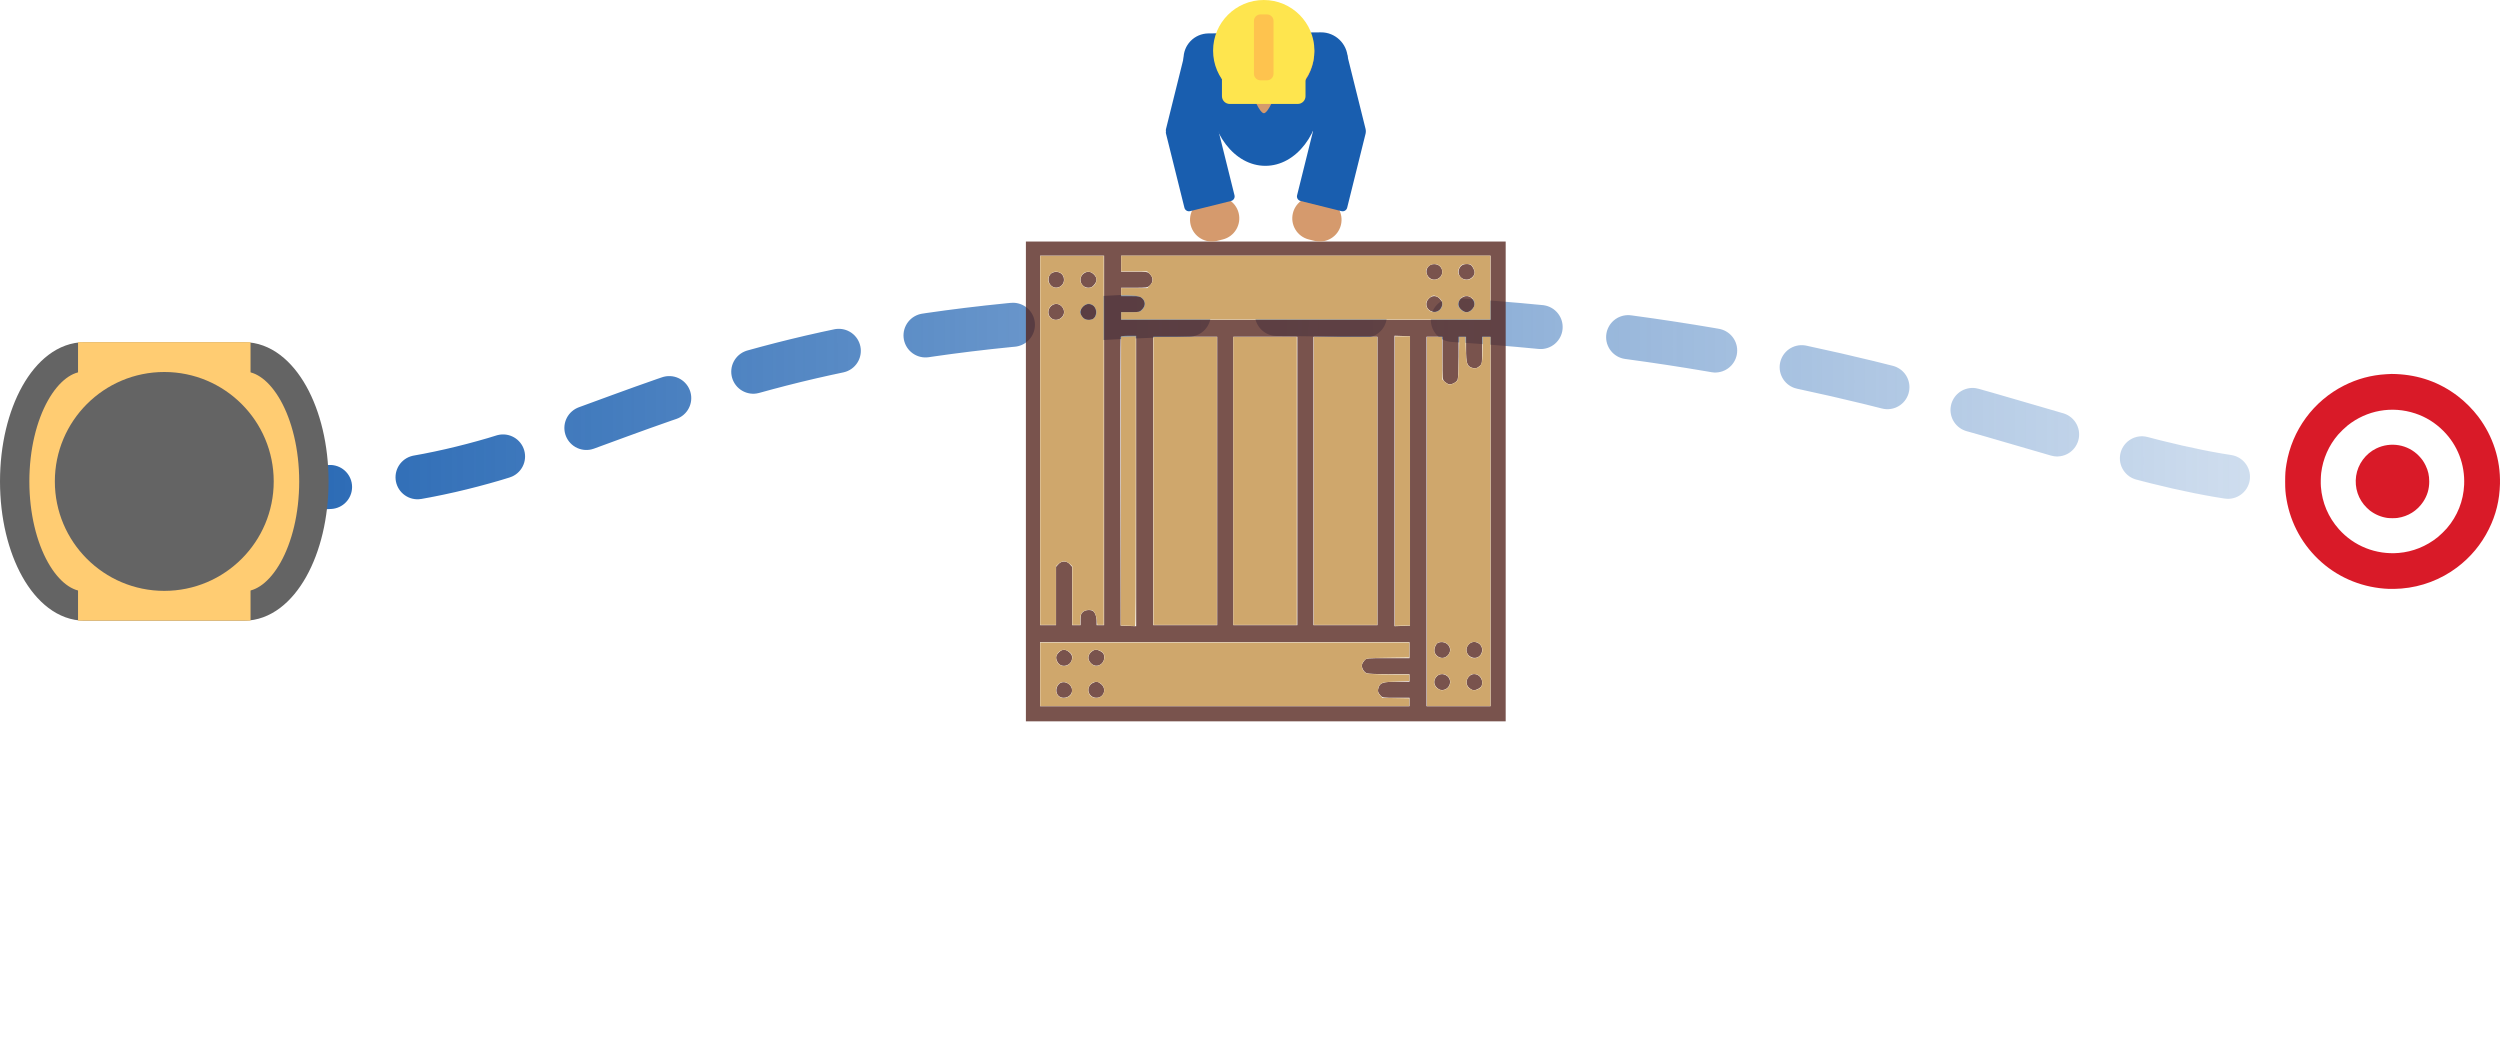
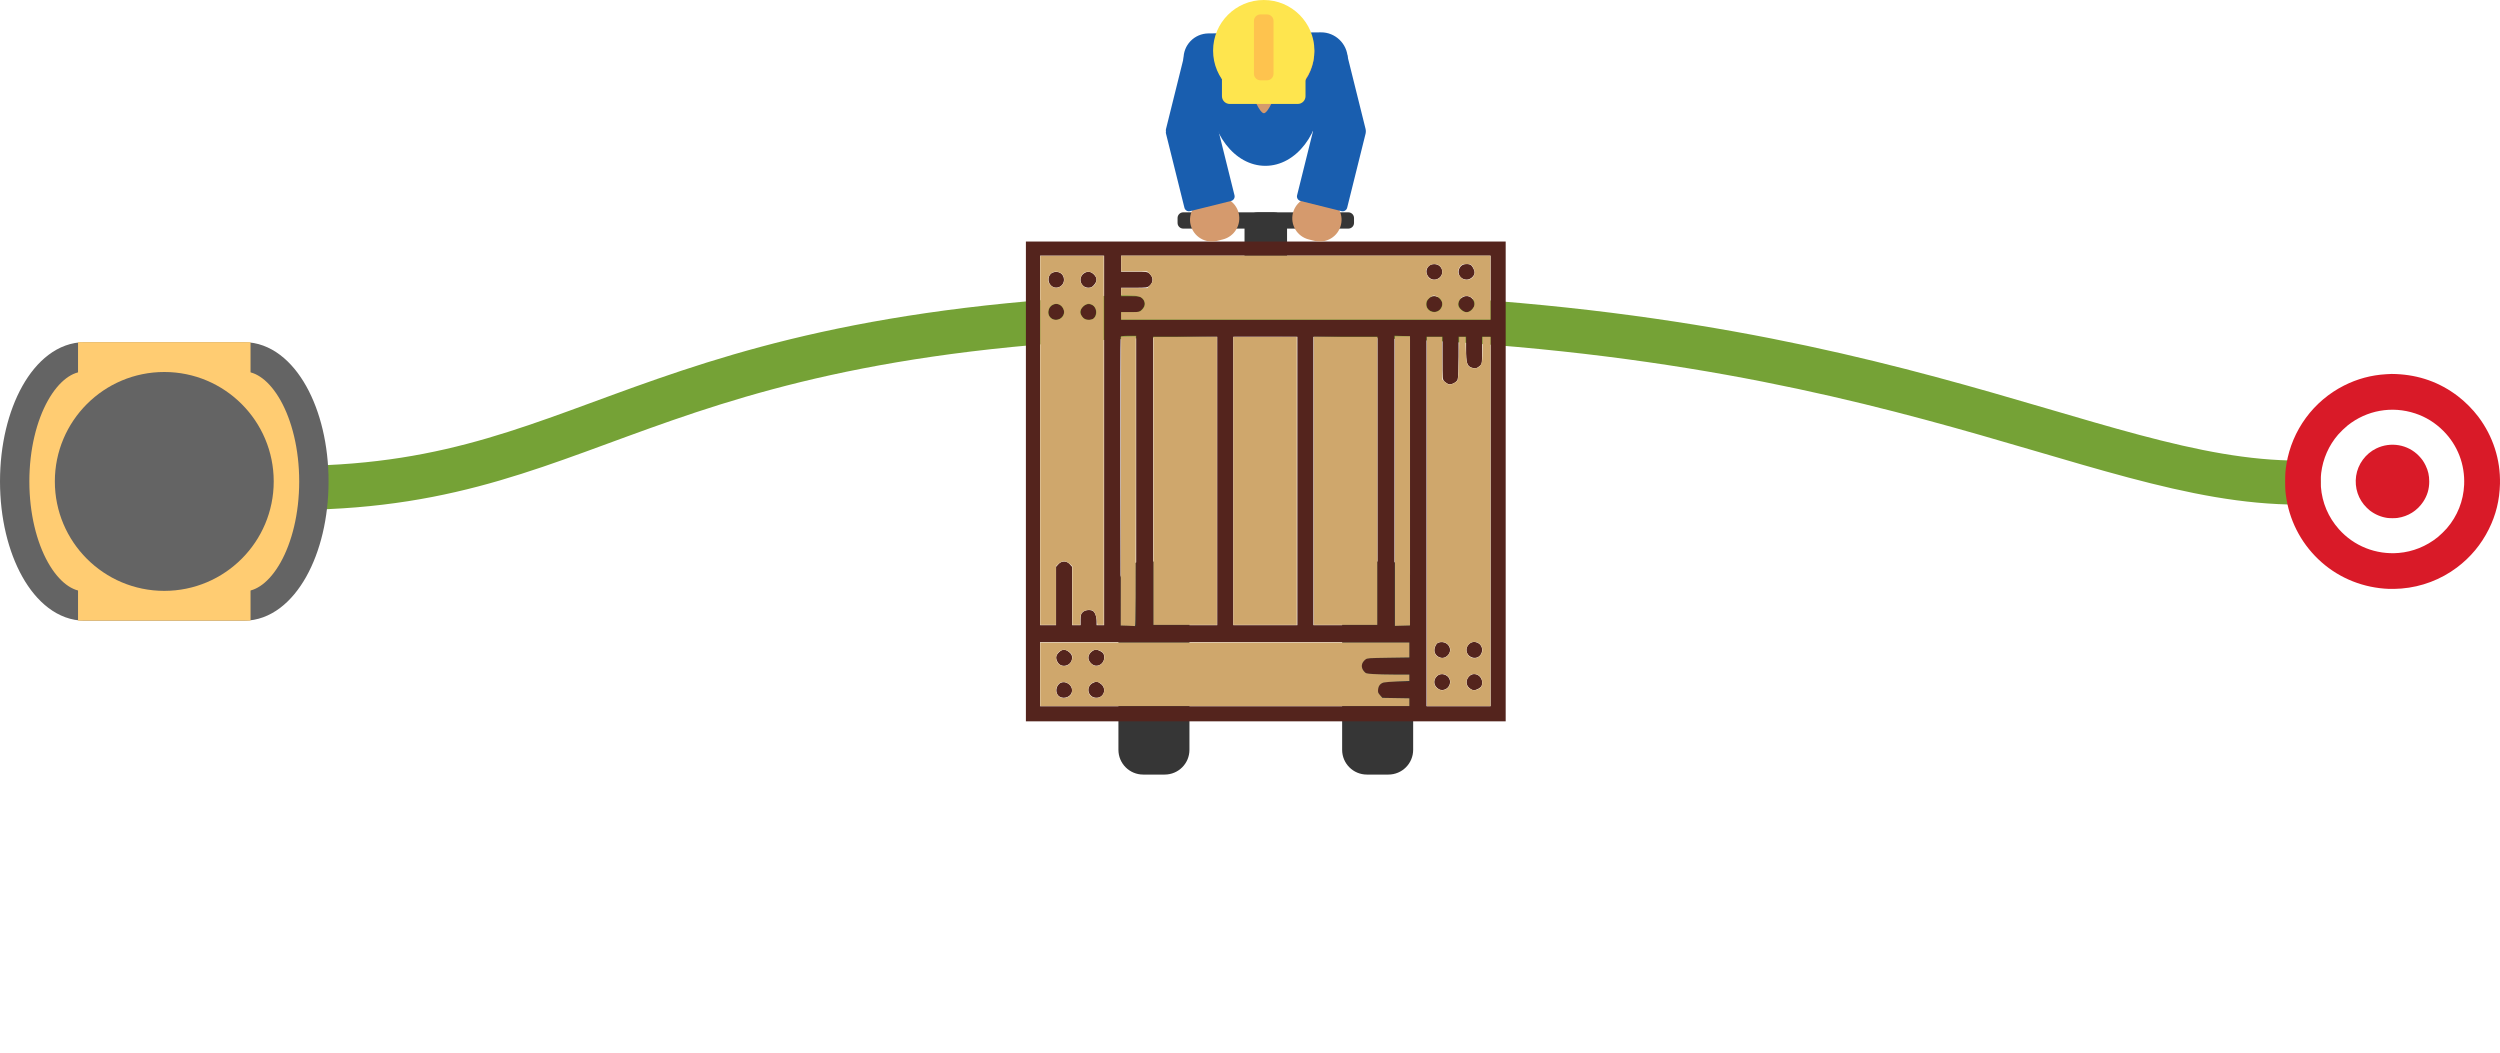
<svg xmlns="http://www.w3.org/2000/svg" xmlns:xlink="http://www.w3.org/1999/xlink" width="340.616mm" height="143.431mm" viewBox="0 0 1206.906 508.22" id="svg2" version="1.1">
  <defs id="defs4">
    <linearGradient id="linearGradient8324">
      <stop style="stop-color:#195eaf;stop-opacity:1;" offset="0" id="stop8326" />
      <stop style="stop-color:#195eaf;stop-opacity:0;" offset="1" id="stop8328" />
    </linearGradient>
    <linearGradient xlink:href="#linearGradient8324" id="linearGradient8330" x1="84.873" y1="592.25" x2="1402.669" y2="592.25" gradientUnits="userSpaceOnUse" gradientTransform="translate(-4.04061,-539.1169)" />
-     <linearGradient xlink:href="#linearGradient8324" id="linearGradient18275" gradientUnits="userSpaceOnUse" x1="84.873" y1="592.25" x2="1402.669" y2="592.25" />
  </defs>
  <g id="layer1" transform="translate(-39.73702,-222.8384)">
-     <path style="fill:none;fill-rule:evenodd;stroke:url(#linearGradient18275);stroke-width:21.26;stroke-linecap:round;stroke-linejoin:miter;stroke-miterlimit:4;stroke-dasharray:42.52, 42.52;stroke-dashoffset:0;stroke-opacity:1" d="m 118.308,458.385 c 0,0 -83.838,1.653 66,0 149.838,-1.653 166.127,-84 462.857,-84 296.73,0 400.857,81.429 502.286,81.429" id="path8283" />
+     <path style="fill:none;fill-rule:evenodd;stroke:#75a236;stroke-width:21.26;stroke-linecap:round;stroke-linejoin:miter;stroke-miterlimit:4;stroke-dasharray:none;stroke-dashoffset:0;stroke-opacity:1" d="m 118.308,458.385 c 0,0 -83.838,1.653 66,0 149.838,-1.653 166.127,-84 462.857,-84 296.73,0 400.857,81.429 502.286,81.429" id="path8283" />
    <g id="g8105" transform="translate(-159.6041,209.1765)">
      <path id="rect8068" d="m 317.168,306.224 a 33.704,60.145 0 0 0 33.704,-60.145 33.704,60.145 0 0 0 -33.704,-60.145 l -77.037,0 a 33.704,60.145 0 0 0 -33.704,60.145 33.704,60.145 0 0 0 33.704,60.145 l 77.037,0 z" style="opacity:1;fill:#ffcc72;fill-opacity:1;stroke:#646464;stroke-width:14.173;stroke-linecap:round;stroke-linejoin:round;stroke-miterlimit:4;stroke-dasharray:none;stroke-dashoffset:0;stroke-opacity:1" />
      <path id="path8101" d="m 237.011,305.338 c 83.278,0 83.278,0 83.278,0" style="fill:none;fill-rule:evenodd;stroke:#ffcc72;stroke-width:15.945;stroke-linecap:butt;stroke-linejoin:miter;stroke-miterlimit:4;stroke-dasharray:none;stroke-opacity:1" />
      <path style="fill:none;fill-rule:evenodd;stroke:#ffcc72;stroke-width:15.945;stroke-linecap:butt;stroke-linejoin:miter;stroke-miterlimit:4;stroke-dasharray:none;stroke-opacity:1" d="m 237.011,186.819 c 83.278,0 83.278,0 83.278,0" id="path8103" />
      <circle r="52.831" cy="246.079" cx="278.65" id="path8079" style="opacity:1;fill:#646464;fill-opacity:1;stroke:none;stroke-width:7.087;stroke-linecap:round;stroke-linejoin:round;stroke-miterlimit:4;stroke-dasharray:none;stroke-dashoffset:0;stroke-opacity:1" />
    </g>
    <path style="fill:#d91a28;fill-opacity:1" d="m 1193.096,507.134 c -12.179,-0.446 -23.642,-4.971 -32.589,-12.865 -8.984,-7.927 -14.912,-18.547 -16.913,-30.299 -0.537,-3.152 -0.669,-4.869 -0.669,-8.673 0,-3.712 0.124,-5.388 0.624,-8.431 2.682,-16.336 13.037,-30.449 27.817,-37.912 6.389,-3.226 13.123,-5.037 20.289,-5.457 2.68,-0.157 2.879,-0.161 4.734,-0.082 11.242,0.476 21.044,3.959 29.802,10.589 3.55,2.687 7.29,6.441 9.99,10.026 7.081,9.402 10.726,20.685 10.449,32.349 -0.188,7.915 -1.933,15.02 -5.393,21.957 -3.672,7.362 -8.799,13.52 -15.362,18.454 -7.766,5.838 -17.1,9.383 -26.781,10.172 -1.615,0.131 -4.703,0.221 -5.996,0.173 z m 4.644,-17.351 c 6.832,-0.575 13.339,-3.201 18.819,-7.596 1.153,-0.925 3.36,-3.065 4.394,-4.262 5.119,-5.924 8.028,-13.219 8.38,-21.017 0.444,-9.836 -3.145,-19.146 -10.042,-26.051 -3.92,-3.925 -8.426,-6.725 -13.563,-8.428 -11.267,-3.736 -23.429,-1.56 -32.695,5.848 -1.272,1.017 -3.44,3.11 -4.543,4.385 -4.493,5.194 -7.346,11.664 -8.171,18.53 -0.207,1.725 -0.274,4.907 -0.14,6.642 0.598,7.703 3.555,14.677 8.671,20.454 7.236,8.17 17.911,12.417 28.89,11.493 z m -5.455,-16.904 c -2.986,-0.408 -5.953,-1.657 -8.431,-3.548 -0.297,-0.227 -0.981,-0.84 -1.519,-1.363 -4.095,-3.977 -5.987,-9.624 -5.149,-15.369 0.827,-5.67 4.566,-10.766 9.734,-13.266 6.958,-3.366 15.253,-1.923 20.563,3.577 1.458,1.51 2.347,2.78 3.244,4.632 1.233,2.544 1.752,4.834 1.755,7.743 0.01,3.647 -0.956,6.842 -2.957,9.84 -2.847,4.267 -7.248,7.024 -12.37,7.752 -1.156,0.164 -3.675,0.165 -4.869,0.002 z" id="path8248" />
-     <g id="g13200">
-       <g transform="matrix(1.264757,0,0,1.264757,-111.9364,-146.0837)" id="g8250">
-         <g id="g8207" transform="matrix(0.9890888,0,0,0.9890888,71.5238,84.11912)">
-           <g style="fill:#54241d;fill-opacity:0.784" transform="matrix(0.1889383,0,0,0.1889383,442.9511,301.1871)" id="g8128">
-             <g style="fill:#54241d;fill-opacity:0.784" transform="matrix(0.1,0,0,-0.1,0,509)" id="g8130">
-               <path style="fill:#54241d;fill-opacity:0.784" d="m 100,90 0,-4900 4900,0 4900,0 0,4900 0,4900 -4900,0 -4900,0 0,-4900 z m 1598,837.5 0,-3773.7 -77,0 -77,0 0,86.6 c 0,98.2 -38.5,190.6 -86.6,209.9 -65.5,25 -152.1,11.5 -196.4,-30.8 -36.6,-34.6 -44.3,-61.6 -44.3,-154 l 0,-111.7 -86.6,0 -86.6,0 0,594.9 0,596.9 -46.2,52 c -63.5,75.1 -171.4,75.1 -234.9,0 l -46.2,-52 0,-596.9 0,-594.9 -163.7,0 -163.7,0 0,3773.7 0,3773.7 654.6,0 654.6,0 0,-3773.7 z m 7893.9,3119.1 0,-654.6 -3773.6,0 -3773.7,0 0,77 0,77 184.8,0 c 177.1,0 186.8,1.9 240.7,55.8 71.2,73.2 75.1,157.9 7.7,223.3 -42.4,44.3 -59.7,48.1 -240.7,48.1 l -192.5,0 0,86.6 0,86.6 267.6,0 c 252.2,0 271.5,1.9 317.7,44.3 73.2,65.5 75.1,163.7 1.9,234.9 -44.3,46.2 -55.8,48.1 -317.7,48.1 l -269.5,0 0,163.7 0,163.7 3773.7,0 3773.7,0 0,-654.5 z m -7239.2,-3947 0,-2967 -157.9,5.8 -159.8,5.8 -5.8,2936.2 c -1.9,1615.4 0,2947.7 5.8,2961.2 5.8,15.4 57.8,23.1 163.7,23.1 l 154,0 0,-2965.1 z m 5593.1,0 0,-2955.4 -157.9,-5.8 -159.8,-5.8 0,2967 0,2967 159.8,-5.8 157.9,-5.8 0,-2955.4 z m -3937.4,0 0,-2945.8 -654.6,0 -654.6,0 0,2945.8 0,2945.8 654.6,0 654.6,0 0,-2945.8 z m 1636.6,0 0,-2945.8 -654.6,0 -654.6,0 0,2945.8 0,2945.8 654.6,0 654.6,0 0,-2945.8 z m 1636.5,0 0,-2945.8 -654.6,0 -654.6,0 0,2945.8 0,2945.8 654.6,0 654.6,0 0,-2945.8 z M 8610,2606.4 c 0,-431.3 0,-440.9 44.3,-479.4 23.1,-21.2 57.8,-44.3 77,-50.1 53.9,-19.3 165.6,36.6 186.8,92.4 11.5,28.9 19.2,236.8 19.2,464 l 0,412 77,0 77,0 0,-250.3 c 0,-284.9 19.2,-348.5 115.5,-381.2 67.4,-25 107.8,-15.4 169.4,40.4 40.4,36.6 42.4,53.9 42.4,315.8 l 0,275.3 86.6,0 86.6,0 0,-3773.6 0,-3773.7 -654.6,0 -654.6,0 0,3773.7 0,3773.7 163.7,0 163.7,0 0,-439 z m -673.8,-5962.8 0,-163.6 -439,0 c -431.3,0 -440.9,0 -479.4,-42.4 -21.2,-25 -46.2,-63.5 -52,-86.6 -17.3,-57.8 36.6,-155.9 96.3,-179.1 27,-11.5 234.9,-19.2 462.1,-19.2 l 412,0 0,-77 0,-77 -250.3,0 c -285,0 -348.5,-19.2 -381.2,-115.5 -25,-67.4 -15.4,-107.8 40.4,-167.5 36.6,-42.4 53.9,-44.3 315.8,-44.3 l 275.3,0 0,-86.6 0,-86.6 -3773.7,0 -3773.7,0 0,654.6 0,654.6 3773.7,0 3773.7,0 0,-163.8 z" id="path8132" />
-               <path style="fill:#54241d;fill-opacity:0.784" d="m 644.9,4354.6 c -92.4,-36.6 -111.7,-182.9 -34.7,-259.9 98.2,-100.1 267.6,-27 267.6,115.5 0,121.3 -113.6,192.6 -232.9,144.4 z" id="path8134" />
-               <path style="fill:#54241d;fill-opacity:0.784" d="m 1303.3,4350.8 c -150.2,-80.9 -94.3,-304.2 75.1,-304.2 50.1,0 77,13.5 115.5,59.7 65.5,77 63.5,142.5 -5.8,211.8 -59.6,57.7 -119.3,69.3 -184.8,32.7 z" id="path8136" />
-               <path style="fill:#54241d;fill-opacity:0.784" d="m 648.7,3696.2 c -98.2,-52 -119.4,-188.7 -42.4,-261.8 129,-121.3 335,32.7 254.2,188.7 -44.3,84.6 -134.8,115.4 -211.8,73.1 z" id="path8138" />
-               <path style="fill:#54241d;fill-opacity:0.784" d="m 1278.3,3671.1 c -148.3,-125.2 -5.8,-336.9 179.1,-267.6 84.7,32.7 104,198.3 30.8,265.7 -63.6,57.8 -142.5,57.8 -209.9,1.9 z" id="path8140" />
-               <path style="fill:#54241d;fill-opacity:0.784" d="m 8325.1,4483.6 c -121.3,-129 32.7,-335 188.7,-254.1 154,78.9 100.1,298.4 -73.2,298.4 -52,0 -86.6,-13.5 -115.5,-44.3 z" id="path8142" />
-               <path style="fill:#54241d;fill-opacity:0.784" d="m 8977.8,4477.9 c -90.5,-113.6 -17.3,-265.7 127.1,-265.7 77,0 159.8,75.1 159.8,144.4 0,53.9 -50,144.4 -86.6,159.8 -75.2,28.8 -159.9,11.5 -200.3,-38.5 z" id="path8144" />
-               <path style="fill:#54241d;fill-opacity:0.784" d="m 8330.8,3825.2 c -78.9,-77 -63.5,-202.2 32.7,-252.2 104,-53.9 213.7,1.9 238.7,119.4 7.7,46.2 0,71.2 -40.4,119.4 -65.4,78.8 -161.7,84.6 -231,13.4 z" id="path8146" />
-               <path style="fill:#54241d;fill-opacity:0.784" d="m 8985.5,3825.2 c -71.2,-69.3 -65.5,-165.6 11.5,-229.1 77,-65.5 142.5,-63.5 211.8,5.8 61.6,63.5 69.3,111.7 27,192.5 -48.2,94.3 -173.3,109.7 -250.3,30.8 z" id="path8148" />
-               <path style="fill:#54241d;fill-opacity:0.784" d="m 8517.6,-3206.2 c -42.4,-17.3 -84.7,-121.3 -71.2,-179.1 15.4,-67.4 63.5,-111.7 136.7,-127.1 84.7,-17.3 181,67.4 181,157.9 -0.1,119.4 -127.1,196.4 -246.5,148.3 z" id="path8150" />
-               <path style="fill:#54241d;fill-opacity:0.784" d="m 9153,-3231.2 c -86.6,-80.9 -65.5,-215.6 40.4,-265.7 109.7,-53.9 225.3,23.1 225.3,146.3 0,138.6 -165.6,213.7 -265.7,119.4 z" id="path8152" />
-               <path style="fill:#54241d;fill-opacity:0.784" d="m 8498.3,-3885.8 c -88.6,-82.8 -71.2,-206 36.6,-267.6 98.2,-55.8 229.1,27 229.1,146.3 0,134.7 -167.5,211.8 -265.7,121.3 z" id="path8154" />
-               <path style="fill:#54241d;fill-opacity:0.784" d="m 9149.1,-3895.5 c -65.5,-71.2 -63.5,-173.3 7.7,-233 28.9,-25 69.3,-46.2 90.5,-46.2 53.9,0 144.4,50 159.8,86.6 65.5,175.3 -134.8,323.6 -258,192.6 z" id="path8156" />
-               <path style="fill:#54241d;fill-opacity:0.784" d="m 771.9,-3402.6 c -61.6,-63.5 -69.3,-111.7 -27,-192.5 73.2,-144.4 298.4,-82.8 298.4,82.8 0,50.1 -13.5,77 -59.7,115.5 -76.9,65.5 -142.3,63.5 -211.7,-5.8 z" id="path8158" />
-               <path style="fill:#54241d;fill-opacity:0.784" d="m 1440,-3389.1 c -77,-67.4 -82.8,-150.2 -21.2,-223.3 125.1,-148.3 336.9,-5.8 267.6,179.1 -15.4,36.6 -105.9,86.6 -159.8,86.6 -21.1,0 -59.6,-19.3 -86.6,-42.4 z" id="path8160" />
-               <path style="fill:#54241d;fill-opacity:0.784" d="m 818.1,-4020.6 c -107.8,-44.3 -130.9,-213.7 -38.5,-279.2 104,-73.2 263.8,0 263.8,123.2 0,109.8 -127.1,196.4 -225.3,156 z" id="path8162" />
-               <path style="fill:#54241d;fill-opacity:0.784" d="m 1467,-4026.4 c -154,-79 -98.2,-302.3 75.1,-302.3 150.2,0 211.8,179.1 96.3,277.3 -65.5,55.8 -100.2,61.6 -171.4,25 z" id="path8164" />
-             </g>
+     <g id="g13796">
+       <rect style="opacity:1;fill:#363636;fill-opacity:1;stroke:none;stroke-width:21.26;stroke-linecap:round;stroke-linejoin:round;stroke-miterlimit:4;stroke-dasharray:none;stroke-dashoffset:0;stroke-opacity:1" id="rect13790" width="20.53" height="34.286" x="-661.078" y="-359.63" ry="6.392" transform="scale(-1,-1)" />
+       <rect transform="scale(-1,-1)" ry="2.738" y="-333.201" x="-693.406" height="7.857" width="85.186" id="rect13792" style="opacity:1;fill:#363636;fill-opacity:1;stroke:none;stroke-width:21.26;stroke-linecap:round;stroke-linejoin:round;stroke-miterlimit:4;stroke-dasharray:none;stroke-dashoffset:0;stroke-opacity:1" />
+       <g transform="translate(-18.281,-90)" id="g13752">
+         <rect style="opacity:1;fill:#363636;fill-opacity:1;stroke:none;stroke-width:21.26;stroke-linecap:round;stroke-linejoin:round;stroke-miterlimit:4;stroke-dasharray:none;stroke-dashoffset:0;stroke-opacity:1" id="rect8741" width="102.857" height="34.286" x="583.916" y="-632.237" ry="11.948" transform="matrix(0,1,-1,0,0,0)" />
+         <rect transform="matrix(0,1,-1,0,0,0)" ry="11.948" y="-740.237" x="583.916" height="34.286" width="102.857" id="rect13750" style="opacity:1;fill:#363636;fill-opacity:1;stroke:none;stroke-width:21.26;stroke-linecap:round;stroke-linejoin:round;stroke-miterlimit:4;stroke-dasharray:none;stroke-dashoffset:0;stroke-opacity:1" />
+       </g>
+       <g id="g13756">
+         <g id="g8128" transform="matrix(0.2363536,0,0,0.2363536,532.6364,337.0784)" style="fill:#54241d;fill-opacity:1">
+           <g id="g8130" transform="matrix(0.1,0,0,-0.1,0,509)" style="fill:#54241d;fill-opacity:1">
+             <path id="path8132" d="m 100,90 0,-4900 4900,0 4900,0 0,4900 0,4900 -4900,0 -4900,0 0,-4900 z m 1598,837.5 0,-3773.7 -77,0 -77,0 0,86.6 c 0,98.2 -38.5,190.6 -86.6,209.9 -65.5,25 -152.1,11.5 -196.4,-30.8 -36.6,-34.6 -44.3,-61.6 -44.3,-154 l 0,-111.7 -86.6,0 -86.6,0 0,594.9 0,596.9 -46.2,52 c -63.5,75.1 -171.4,75.1 -234.9,0 l -46.2,-52 0,-596.9 0,-594.9 -163.7,0 -163.7,0 0,3773.7 0,3773.7 654.6,0 654.6,0 0,-3773.7 z m 7893.9,3119.1 0,-654.6 -3773.6,0 -3773.7,0 0,77 0,77 184.8,0 c 177.1,0 186.8,1.9 240.7,55.8 71.2,73.2 75.1,157.9 7.7,223.3 -42.4,44.3 -59.7,48.1 -240.7,48.1 l -192.5,0 0,86.6 0,86.6 267.6,0 c 252.2,0 271.5,1.9 317.7,44.3 73.2,65.5 75.1,163.7 1.9,234.9 -44.3,46.2 -55.8,48.1 -317.7,48.1 l -269.5,0 0,163.7 0,163.7 3773.7,0 3773.7,0 0,-654.5 z m -7239.2,-3947 0,-2967 -157.9,5.8 -159.8,5.8 -5.8,2936.2 c -1.9,1615.4 0,2947.7 5.8,2961.2 5.8,15.4 57.8,23.1 163.7,23.1 l 154,0 0,-2965.1 z m 5593.1,0 0,-2955.4 -157.9,-5.8 -159.8,-5.8 0,2967 0,2967 159.8,-5.8 157.9,-5.8 0,-2955.4 z m -3937.4,0 0,-2945.8 -654.6,0 -654.6,0 0,2945.8 0,2945.8 654.6,0 654.6,0 0,-2945.8 z m 1636.6,0 0,-2945.8 -654.6,0 -654.6,0 0,2945.8 0,2945.8 654.6,0 654.6,0 0,-2945.8 z m 1636.5,0 0,-2945.8 -654.6,0 -654.6,0 0,2945.8 0,2945.8 654.6,0 654.6,0 0,-2945.8 z M 8610,2606.4 c 0,-431.3 0,-440.9 44.3,-479.4 23.1,-21.2 57.8,-44.3 77,-50.1 53.9,-19.3 165.6,36.6 186.8,92.4 11.5,28.9 19.2,236.8 19.2,464 l 0,412 77,0 77,0 0,-250.3 c 0,-284.9 19.2,-348.5 115.5,-381.2 67.4,-25 107.8,-15.4 169.4,40.4 40.4,36.6 42.4,53.9 42.4,315.8 l 0,275.3 86.6,0 86.6,0 0,-3773.6 0,-3773.7 -654.6,0 -654.6,0 0,3773.7 0,3773.7 163.7,0 163.7,0 0,-439 z m -673.8,-5962.8 0,-163.6 -439,0 c -431.3,0 -440.9,0 -479.4,-42.4 -21.2,-25 -46.2,-63.5 -52,-86.6 -17.3,-57.8 36.6,-155.9 96.3,-179.1 27,-11.5 234.9,-19.2 462.1,-19.2 l 412,0 0,-77 0,-77 -250.3,0 c -285,0 -348.5,-19.2 -381.2,-115.5 -25,-67.4 -15.4,-107.8 40.4,-167.5 36.6,-42.4 53.9,-44.3 315.8,-44.3 l 275.3,0 0,-86.6 0,-86.6 -3773.7,0 -3773.7,0 0,654.6 0,654.6 3773.7,0 3773.7,0 0,-163.8 z" style="fill:#54241d;fill-opacity:1" />
+             <path id="path8134" d="m 644.9,4354.6 c -92.4,-36.6 -111.7,-182.9 -34.7,-259.9 98.2,-100.1 267.6,-27 267.6,115.5 0,121.3 -113.6,192.6 -232.9,144.4 z" style="fill:#54241d;fill-opacity:1" />
+             <path id="path8136" d="m 1303.3,4350.8 c -150.2,-80.9 -94.3,-304.2 75.1,-304.2 50.1,0 77,13.5 115.5,59.7 65.5,77 63.5,142.5 -5.8,211.8 -59.6,57.7 -119.3,69.3 -184.8,32.7 z" style="fill:#54241d;fill-opacity:1" />
+             <path id="path8138" d="m 648.7,3696.2 c -98.2,-52 -119.4,-188.7 -42.4,-261.8 129,-121.3 335,32.7 254.2,188.7 -44.3,84.6 -134.8,115.4 -211.8,73.1 z" style="fill:#54241d;fill-opacity:1" />
+             <path id="path8140" d="m 1278.3,3671.1 c -148.3,-125.2 -5.8,-336.9 179.1,-267.6 84.7,32.7 104,198.3 30.8,265.7 -63.6,57.8 -142.5,57.8 -209.9,1.9 z" style="fill:#54241d;fill-opacity:1" />
+             <path id="path8142" d="m 8325.1,4483.6 c -121.3,-129 32.7,-335 188.7,-254.1 154,78.9 100.1,298.4 -73.2,298.4 -52,0 -86.6,-13.5 -115.5,-44.3 z" style="fill:#54241d;fill-opacity:1" />
+             <path id="path8144" d="m 8977.8,4477.9 c -90.5,-113.6 -17.3,-265.7 127.1,-265.7 77,0 159.8,75.1 159.8,144.4 0,53.9 -50,144.4 -86.6,159.8 -75.2,28.8 -159.9,11.5 -200.3,-38.5 z" style="fill:#54241d;fill-opacity:1" />
+             <path id="path8146" d="m 8330.8,3825.2 c -78.9,-77 -63.5,-202.2 32.7,-252.2 104,-53.9 213.7,1.9 238.7,119.4 7.7,46.2 0,71.2 -40.4,119.4 -65.4,78.8 -161.7,84.6 -231,13.4 z" style="fill:#54241d;fill-opacity:1" />
+             <path id="path8148" d="m 8985.5,3825.2 c -71.2,-69.3 -65.5,-165.6 11.5,-229.1 77,-65.5 142.5,-63.5 211.8,5.8 61.6,63.5 69.3,111.7 27,192.5 -48.2,94.3 -173.3,109.7 -250.3,30.8 z" style="fill:#54241d;fill-opacity:1" />
+             <path id="path8150" d="m 8517.6,-3206.2 c -42.4,-17.3 -84.7,-121.3 -71.2,-179.1 15.4,-67.4 63.5,-111.7 136.7,-127.1 84.7,-17.3 181,67.4 181,157.9 -0.1,119.4 -127.1,196.4 -246.5,148.3 z" style="fill:#54241d;fill-opacity:1" />
+             <path id="path8152" d="m 9153,-3231.2 c -86.6,-80.9 -65.5,-215.6 40.4,-265.7 109.7,-53.9 225.3,23.1 225.3,146.3 0,138.6 -165.6,213.7 -265.7,119.4 z" style="fill:#54241d;fill-opacity:1" />
+             <path id="path8154" d="m 8498.3,-3885.8 c -88.6,-82.8 -71.2,-206 36.6,-267.6 98.2,-55.8 229.1,27 229.1,146.3 0,134.7 -167.5,211.8 -265.7,121.3 z" style="fill:#54241d;fill-opacity:1" />
+             <path id="path8156" d="m 9149.1,-3895.5 c -65.5,-71.2 -63.5,-173.3 7.7,-233 28.9,-25 69.3,-46.2 90.5,-46.2 53.9,0 144.4,50 159.8,86.6 65.5,175.3 -134.8,323.6 -258,192.6 z" style="fill:#54241d;fill-opacity:1" />
+             <path id="path8158" d="m 771.9,-3402.6 c -61.6,-63.5 -69.3,-111.7 -27,-192.5 73.2,-144.4 298.4,-82.8 298.4,82.8 0,50.1 -13.5,77 -59.7,115.5 -76.9,65.5 -142.3,63.5 -211.7,-5.8 z" style="fill:#54241d;fill-opacity:1" />
+             <path id="path8160" d="m 1440,-3389.1 c -77,-67.4 -82.8,-150.2 -21.2,-223.3 125.1,-148.3 336.9,-5.8 267.6,179.1 -15.4,36.6 -105.9,86.6 -159.8,86.6 -21.1,0 -59.6,-19.3 -86.6,-42.4 z" style="fill:#54241d;fill-opacity:1" />
+             <path id="path8162" d="m 818.1,-4020.6 c -107.8,-44.3 -130.9,-213.7 -38.5,-279.2 104,-73.2 263.8,0 263.8,123.2 0,109.8 -127.1,196.4 -225.3,156 z" style="fill:#54241d;fill-opacity:1" />
+             <path id="path8164" d="m 1467,-4026.4 c -154,-79 -98.2,-302.3 75.1,-302.3 150.2,0 211.8,179.1 96.3,277.3 -65.5,55.8 -100.2,61.6 -171.4,25 z" style="fill:#54241d;fill-opacity:1" />
          </g>
-           <path id="path8189" d="m 481.606,331.756 0,-1.429 3.588,0 c 3.317,0 3.653,-0.065 4.45,-0.862 1.181,-1.181 1.424,-2.405 0.741,-3.726 -0.706,-1.366 -2.243,-1.836 -6.011,-1.839 l -2.768,-0.002 0,-1.429 0,-1.429 5.027,0 5.027,0 1.044,-1.044 c 1.404,-1.404 1.404,-2.937 0,-4.341 l -1.044,-1.044 -5.027,0 -5.027,0 0,-3.036 0,-3.036 71.25,0 71.25,0 0,12.321 0,12.321 -71.25,0 -71.25,0 0,-1.429 z M 604.59,329.451 c 1.601,-1.483 1.187,-3.968 -0.834,-5.013 -1.466,-0.758 -1.979,-0.682 -3.287,0.487 -0.907,0.811 -1.148,1.308 -1.148,2.368 0,2.685 3.26,4.021 5.269,2.159 z m 12.52,-0.223 c 1.106,-1.314 1.184,-2.761 0.216,-3.991 -1.398,-1.778 -4.166,-1.522 -5.201,0.48 -0.771,1.492 -0.637,2.404 0.525,3.566 1.464,1.464 3.2,1.443 4.46,-0.055 z m -12.452,-12.278 c 0.605,-0.605 0.877,-1.274 0.877,-2.159 0,-3.58 -4.981,-4.21 -6.193,-0.784 -0.295,0.833 0.579,2.921 1.428,3.415 1.181,0.686 2.945,0.472 3.889,-0.472 z m 12.5,0 c 1.068,-1.068 1.126,-2.461 0.166,-4.034 -0.605,-0.993 -0.911,-1.161 -2.112,-1.161 -1.903,0 -2.47,0.267 -3.083,1.454 -0.746,1.442 -0.652,2.266 0.402,3.518 1.217,1.446 3.303,1.546 4.627,0.222 z" style="opacity:1;fill:#cfa76c;fill-opacity:1;stroke:none;stroke-width:15.945;stroke-linecap:butt;stroke-linejoin:round;stroke-miterlimit:4;stroke-dasharray:none;stroke-dashoffset:0;stroke-opacity:1" />
-           <path id="path8191" d="m 599.633,411.119 0,-71.216 2.881,0 2.881,0 0.087,8.227 0.087,8.227 0.935,0.856 c 0.514,0.471 1.224,0.929 1.578,1.018 0.891,0.224 2.947,-0.827 3.373,-1.723 0.237,-0.5 0.372,-2.912 0.482,-8.649 l 0.153,-7.956 1.185,0 1.185,0 0.138,4.609 c 0.16,5.342 0.447,6.461 1.826,7.115 1.285,0.61 2.419,0.507 3.393,-0.306 1.078,-0.9 1.249,-1.887 1.269,-7.314 l 0.015,-4.104 1.515,0 1.515,0 0,71.216 0,71.216 -12.248,0 -12.248,0 0,-71.216 z m 7.208,64.754 c 2.211,-1.049 2.394,-4.137 0.321,-5.401 -2.17,-1.323 -4.75,0.138 -4.75,2.691 0,1.137 0.497,1.949 1.608,2.626 0.964,0.588 1.712,0.61 2.822,0.084 z m 12.309,0.057 c 1.309,-0.554 1.825,-1.312 1.806,-2.652 -0.029,-2.002 -1.329,-3.317 -3.279,-3.317 -0.707,0 -1.117,0.195 -1.76,0.839 -1.575,1.575 -1.37,3.864 0.444,4.97 0.969,0.591 1.676,0.632 2.789,0.16 z m -11.643,-12.957 c 1.046,-1.002 1.368,-2.264 0.879,-3.436 -0.747,-1.788 -3.355,-2.567 -4.798,-1.432 -1.313,1.033 -1.508,3.643 -0.352,4.729 1.322,1.242 3.06,1.299 4.271,0.139 z m 12.103,0.35 c 2.528,-1.701 1.339,-5.736 -1.69,-5.736 -0.915,0 -1.287,0.152 -2.026,0.829 -2.815,2.579 0.558,7.032 3.716,4.907 z" style="opacity:1;fill:#cfa76c;fill-opacity:1;stroke:none;stroke-width:15.945;stroke-linecap:butt;stroke-linejoin:round;stroke-miterlimit:4;stroke-dasharray:none;stroke-dashoffset:0;stroke-opacity:1" />
-           <path id="path8193" d="m 450.383,379.804 0,-71.216 12.248,0 12.248,0 0,71.216 0,71.216 -1.243,0 -1.243,0 -0.178,-1.705 c -0.196,-1.868 -0.854,-3.436 -1.614,-3.843 -0.729,-0.39 -2.224,-0.315 -3.229,0.161 -1.136,0.539 -1.585,1.599 -1.585,3.736 l 0,1.65 -1.515,0 -1.515,0 0,-11.317 0,-11.317 -0.694,-0.648 c -1.666,-1.554 -3.116,-1.649 -4.608,-0.301 l -1.011,0.913 0,11.335 0,11.335 -3.03,0 -3.03,0 0,-71.216 z m 7.781,-46.979 c 1.148,-0.7 1.703,-2.068 1.336,-3.293 -0.585,-1.952 -2.388,-2.9 -4.131,-2.172 -1.057,0.442 -1.666,1.267 -1.872,2.536 -0.421,2.592 2.36,4.336 4.668,2.929 z m 12.749,0.003 c 1.925,-1.514 1.279,-4.874 -1.073,-5.578 -0.828,-0.248 -1.115,-0.221 -1.94,0.183 -1.125,0.551 -2.111,1.894 -2.111,2.874 0,0.848 0.944,2.286 1.775,2.707 0.969,0.49 2.605,0.399 3.349,-0.186 z M 458.238,320.385 c 2.123,-1.429 1.719,-4.699 -0.678,-5.49 -3.497,-1.154 -5.708,3.434 -2.648,5.495 1.082,0.729 2.237,0.728 3.326,-0.005 z m 12.446,0.05 c 1.35,-1.062 1.773,-2.714 1.018,-3.979 -1.468,-2.459 -4.726,-2.248 -5.637,0.364 -0.457,1.311 -0.221,2.229 0.85,3.299 0.705,0.705 1.03,0.844 1.971,0.844 0.761,0 1.346,-0.171 1.798,-0.527 z" style="opacity:1;fill:#cfa76c;fill-opacity:1;stroke:none;stroke-width:15.945;stroke-linecap:butt;stroke-linejoin:round;stroke-miterlimit:4;stroke-dasharray:none;stroke-dashoffset:0;stroke-opacity:1" />
-           <path id="path8195" d="m 484.033,451.336 -2.589,-0.082 0.064,-55.739 0.064,-55.739 2.841,-0.071 2.841,-0.071 0,55.945 c 0,44.616 -0.064,55.935 -0.316,55.892 -0.174,-0.029 -1.481,-0.09 -2.905,-0.135 z" style="opacity:1;fill:#cfa76c;fill-opacity:1;stroke:none;stroke-width:15.945;stroke-linecap:butt;stroke-linejoin:round;stroke-miterlimit:4;stroke-dasharray:none;stroke-dashoffset:0;stroke-opacity:1" />
-           <path id="path8197" d="m 494.072,395.461 0,-55.558 12.248,0 12.248,0 0,55.558 0,55.558 -12.248,0 -12.248,0 0,-55.558 z" style="opacity:1;fill:#cfa76c;fill-opacity:1;stroke:none;stroke-width:15.945;stroke-linecap:butt;stroke-linejoin:round;stroke-miterlimit:4;stroke-dasharray:none;stroke-dashoffset:0;stroke-opacity:1" />
-           <path id="path8199" d="m 524.882,395.461 0,-55.558 12.248,0 12.248,0 0,55.558 0,55.558 -12.248,0 -12.248,0 0,-55.558 z" style="opacity:1;fill:#cfa76c;fill-opacity:1;stroke:none;stroke-width:15.945;stroke-linecap:butt;stroke-linejoin:round;stroke-miterlimit:4;stroke-dasharray:none;stroke-dashoffset:0;stroke-opacity:1" />
-           <path id="path8201" d="m 555.944,395.461 0,-55.558 12.248,0 12.248,0 0,55.558 0,55.558 -12.248,0 -12.248,0 0,-55.558 z" style="opacity:1;fill:#cfa76c;fill-opacity:1;stroke:none;stroke-width:15.945;stroke-linecap:butt;stroke-linejoin:round;stroke-miterlimit:4;stroke-dasharray:none;stroke-dashoffset:0;stroke-opacity:1" />
-           <path id="path8203" d="m 587.259,395.524 4.9e-4,-55.874 2.904,0 2.904,0 0,55.796 0,55.796 -2.905,0.078 -2.905,0.078 5e-4,-55.874 z" style="opacity:1;fill:#cfa76c;fill-opacity:1;stroke:none;stroke-width:15.945;stroke-linecap:butt;stroke-linejoin:round;stroke-miterlimit:4;stroke-dasharray:none;stroke-dashoffset:0;stroke-opacity:1" />
-           <path id="path8205" d="m 450.383,470.086 0,-12.248 71.216,0 71.216,0 0,2.869 0,2.869 -8.096,0.123 c -7.605,0.116 -8.137,0.154 -8.776,0.63 -1.722,1.283 -1.951,3.14 -0.577,4.677 0.684,0.765 0.798,0.798 3.459,0.983 1.514,0.105 5.28,0.199 8.371,0.208 l 5.619,0.016 0,1.224 0,1.224 -4.483,0.174 c -2.465,0.096 -4.888,0.282 -5.383,0.415 -1.317,0.353 -2.055,1.263 -2.19,2.701 -0.103,1.094 -0.03,1.303 0.765,2.218 l 0.878,1.01 5.206,0.089 5.206,0.089 0,1.489 0,1.489 -71.216,0 -71.216,0 0,-12.248 z m 10.425,8.874 c 1.313,-0.556 1.823,-1.31 1.823,-2.696 0,-0.998 -0.131,-1.357 -0.724,-1.975 -1.855,-1.936 -4.299,-1.559 -5.194,0.802 -0.369,0.974 -0.338,1.593 0.127,2.574 0.674,1.42 2.367,1.973 3.968,1.295 z m 13.372,-0.608 c 1.465,-1.465 1.094,-3.82 -0.774,-4.92 -2.773,-1.632 -5.738,1.799 -3.933,4.553 0.962,1.468 3.416,1.659 4.707,0.367 z m -13.167,-11.814 c 1.51,-0.781 2.237,-3.086 1.365,-4.33 -0.553,-0.789 -1.97,-1.592 -2.808,-1.591 -1.766,0.002 -3.35,1.889 -3.027,3.607 0.417,2.22 2.533,3.316 4.47,2.314 z m 12.227,0.027 c 1.101,-0.46 1.889,-1.733 1.891,-3.053 0.001,-1.233 -0.455,-1.939 -1.607,-2.486 -1.41,-0.669 -2.515,-0.538 -3.53,0.419 -1.649,1.555 -1.411,3.573 0.58,4.914 0.986,0.664 1.477,0.702 2.666,0.205 z" style="opacity:1;fill:#cfa76c;fill-opacity:1;stroke:none;stroke-width:15.945;stroke-linecap:butt;stroke-linejoin:round;stroke-miterlimit:4;stroke-dasharray:none;stroke-dashoffset:0;stroke-opacity:1" />
        </g>
+         <path style="opacity:1;fill:#cfa76c;fill-opacity:1;stroke:none;stroke-width:15.945;stroke-linecap:butt;stroke-linejoin:round;stroke-miterlimit:4;stroke-dasharray:none;stroke-dashoffset:0;stroke-opacity:1" d="m 580.993,375.318 0,-1.787 4.488,0 c 4.149,0 4.57,-0.082 5.566,-1.078 1.477,-1.477 1.781,-3.008 0.927,-4.661 -0.884,-1.709 -2.806,-2.297 -7.519,-2.3 l -3.462,-0.002 0,-1.787 0,-1.787 6.289,0 6.289,0 1.306,-1.306 c 1.756,-1.756 1.756,-3.674 0,-5.43 l -1.306,-1.306 -6.289,0 -6.289,0 0,-3.798 0,-3.798 89.131,0 89.131,0 0,15.414 0,15.414 -89.131,0 -89.131,0 0,-1.787 z m 153.847,-2.883 c 2.002,-1.856 1.485,-4.964 -1.043,-6.271 -1.834,-0.949 -2.475,-0.854 -4.112,0.609 -1.135,1.014 -1.437,1.636 -1.437,2.962 0,3.359 4.078,5.03 6.592,2.701 z m 15.662,-0.279 c 1.383,-1.644 1.481,-3.453 0.27,-4.993 -1.749,-2.224 -5.211,-1.904 -6.506,0.6 -0.965,1.866 -0.797,3.008 0.657,4.461 1.832,1.832 4.003,1.805 5.579,-0.069 z m -15.577,-15.359 c 0.757,-0.757 1.097,-1.593 1.097,-2.701 0,-4.479 -6.23,-5.267 -7.747,-0.98 -0.369,1.042 0.724,3.654 1.786,4.272 1.477,0.859 3.684,0.591 4.865,-0.591 z m 15.637,0 c 1.336,-1.336 1.408,-3.078 0.208,-5.046 -0.757,-1.242 -1.139,-1.452 -2.642,-1.452 -2.381,0 -3.089,0.334 -3.857,1.819 -0.933,1.804 -0.815,2.835 0.503,4.401 1.522,1.809 4.132,1.934 5.789,0.278 z" id="path8189" />
+         <path style="opacity:1;fill:#cfa76c;fill-opacity:1;stroke:none;stroke-width:15.945;stroke-linecap:butt;stroke-linejoin:round;stroke-miterlimit:4;stroke-dasharray:none;stroke-dashoffset:0;stroke-opacity:1" d="m 728.639,474.598 0,-89.088 3.604,0 3.604,0 0.108,10.292 0.108,10.292 1.169,1.071 c 0.643,0.589 1.531,1.162 1.973,1.273 1.115,0.28 3.687,-1.034 4.219,-2.155 0.297,-0.626 0.465,-3.643 0.603,-10.82 l 0.191,-9.953 1.482,0 1.482,0 0.173,5.765 c 0.201,6.683 0.559,8.082 2.284,8.9 1.607,0.763 3.026,0.635 4.244,-0.382 1.349,-1.126 1.563,-2.361 1.588,-9.15 l 0.019,-5.134 1.895,0 1.895,0 0,89.088 0,89.088 -15.322,0 -15.322,0 0,-89.088 z m 9.016,81.005 c 2.766,-1.312 2.995,-5.175 0.401,-6.757 -2.715,-1.655 -5.942,0.173 -5.942,3.366 0,1.423 0.622,2.438 2.011,3.286 1.207,0.736 2.142,0.763 3.53,0.105 z m 15.398,0.071 c 1.638,-0.693 2.283,-1.641 2.259,-3.318 -0.036,-2.504 -1.663,-4.15 -4.101,-4.15 -0.885,0 -1.397,0.244 -2.202,1.049 -1.97,1.97 -1.714,4.834 0.555,6.218 1.212,0.739 2.097,0.79 3.489,0.201 z M 738.489,539.464 c 1.308,-1.253 1.712,-2.832 1.099,-4.298 -0.935,-2.237 -4.197,-3.211 -6.002,-1.791 -1.643,1.292 -1.886,4.558 -0.44,5.916 1.654,1.554 3.828,1.624 5.343,0.173 z m 15.14,0.437 c 3.163,-2.128 1.676,-7.176 -2.115,-7.176 -1.144,0 -1.61,0.191 -2.534,1.038 -3.521,3.227 0.698,8.797 4.649,6.138 z" id="path8191" />
+         <path style="opacity:1;fill:#cfa76c;fill-opacity:1;stroke:none;stroke-width:15.945;stroke-linecap:butt;stroke-linejoin:round;stroke-miterlimit:4;stroke-dasharray:none;stroke-dashoffset:0;stroke-opacity:1" d="m 541.934,435.425 0,-89.088 15.322,0 15.322,0 0,89.088 0,89.088 -1.554,0 -1.554,0 -0.223,-2.132 c -0.245,-2.337 -1.069,-4.299 -2.019,-4.807 -0.912,-0.488 -2.782,-0.395 -4.039,0.202 -1.421,0.674 -1.983,2 -1.983,4.674 l 0,2.064 -1.895,0 -1.895,0 0,-14.157 0,-14.157 -0.869,-0.81 c -2.085,-1.944 -3.898,-2.063 -5.765,-0.377 l -1.265,1.142 0,14.179 0,14.179 -3.791,0 -3.791,0 0,-89.088 z m 9.733,-58.768 c 1.436,-0.876 2.13,-2.586 1.671,-4.119 -0.732,-2.442 -2.987,-3.628 -5.168,-2.717 -1.322,0.552 -2.084,1.585 -2.342,3.172 -0.526,3.242 2.952,5.424 5.839,3.664 z m 15.948,0.004 c 2.408,-1.894 1.6,-6.097 -1.342,-6.978 -1.036,-0.31 -1.395,-0.277 -2.427,0.229 -1.408,0.69 -2.641,2.369 -2.641,3.595 0,1.06 1.18,2.86 2.221,3.387 1.212,0.613 3.259,0.499 4.19,-0.233 z m -15.856,-15.566 c 2.656,-1.787 2.151,-5.878 -0.848,-6.868 -4.375,-1.444 -7.14,4.295 -3.313,6.875 1.354,0.912 2.798,0.91 4.16,-0.006 z m 15.569,0.063 c 1.689,-1.329 2.218,-3.396 1.273,-4.978 -1.836,-3.076 -5.912,-2.813 -7.051,0.456 -0.572,1.64 -0.276,2.788 1.063,4.127 0.882,0.882 1.288,1.055 2.466,1.055 0.952,0 1.683,-0.214 2.249,-0.66 z" id="path8193" />
+         <path style="opacity:1;fill:#cfa76c;fill-opacity:1;stroke:none;stroke-width:15.945;stroke-linecap:butt;stroke-linejoin:round;stroke-miterlimit:4;stroke-dasharray:none;stroke-dashoffset:0;stroke-opacity:1" d="m 584.029,524.908 -3.239,-0.102 0.08,-69.727 0.08,-69.727 3.554,-0.089 3.554,-0.089 0,69.985 c 0,55.813 -0.08,69.972 -0.395,69.919 -0.217,-0.037 -1.852,-0.113 -3.634,-0.169 z" id="path8195" />
+         <path style="opacity:1;fill:#cfa76c;fill-opacity:1;stroke:none;stroke-width:15.945;stroke-linecap:butt;stroke-linejoin:round;stroke-miterlimit:4;stroke-dasharray:none;stroke-dashoffset:0;stroke-opacity:1" d="m 596.587,455.011 0,-69.501 15.322,0 15.322,0 0,69.501 0,69.501 -15.322,0 -15.322,0 0,-69.501 z" id="path8197" />
+         <path style="opacity:1;fill:#cfa76c;fill-opacity:1;stroke:none;stroke-width:15.945;stroke-linecap:butt;stroke-linejoin:round;stroke-miterlimit:4;stroke-dasharray:none;stroke-dashoffset:0;stroke-opacity:1" d="m 635.128,455.011 0,-69.501 15.322,0 15.322,0 0,69.501 0,69.501 -15.322,0 -15.322,0 0,-69.501 z" id="path8199" />
+         <path style="opacity:1;fill:#cfa76c;fill-opacity:1;stroke:none;stroke-width:15.945;stroke-linecap:butt;stroke-linejoin:round;stroke-miterlimit:4;stroke-dasharray:none;stroke-dashoffset:0;stroke-opacity:1" d="m 673.986,455.011 0,-69.501 15.322,0 15.322,0 0,69.501 0,69.501 -15.322,0 -15.322,0 0,-69.501 z" id="path8201" />
+         <path style="opacity:1;fill:#cfa76c;fill-opacity:1;stroke:none;stroke-width:15.945;stroke-linecap:butt;stroke-linejoin:round;stroke-miterlimit:4;stroke-dasharray:none;stroke-dashoffset:0;stroke-opacity:1" d="m 713.159,455.09 6.1e-4,-69.896 3.633,0 3.633,0 0,69.798 0,69.798 -3.634,0.098 -3.634,0.098 6.3e-4,-69.896 z" id="path8203" />
+         <path style="opacity:1;fill:#cfa76c;fill-opacity:1;stroke:none;stroke-width:15.945;stroke-linecap:butt;stroke-linejoin:round;stroke-miterlimit:4;stroke-dasharray:none;stroke-dashoffset:0;stroke-opacity:1" d="m 541.934,548.364 0,-15.322 89.088,0 89.088,0 0,3.589 0,3.589 -10.127,0.154 c -9.513,0.145 -10.179,0.192 -10.978,0.788 -2.154,1.605 -2.44,3.928 -0.722,5.851 0.855,0.957 0.998,0.998 4.327,1.23 1.893,0.132 6.605,0.249 10.472,0.26 l 7.029,0.02 0,1.531 0,1.531 -5.607,0.217 c -3.084,0.12 -6.114,0.353 -6.734,0.519 -1.647,0.441 -2.571,1.58 -2.739,3.379 -0.128,1.369 -0.038,1.63 0.957,2.775 l 1.098,1.264 6.512,0.111 6.512,0.111 0,1.863 0,1.863 -89.088,0 -89.088,0 0,-15.322 z m 13.042,11.101 c 1.643,-0.695 2.28,-1.638 2.28,-3.373 0,-1.249 -0.164,-1.697 -0.906,-2.471 -2.321,-2.422 -5.378,-1.95 -6.497,1.004 -0.462,1.218 -0.423,1.992 0.159,3.22 0.843,1.776 2.962,2.468 4.963,1.621 z m 16.727,-0.76 c 1.832,-1.832 1.369,-4.779 -0.969,-6.154 -3.469,-2.042 -7.177,2.25 -4.92,5.695 1.203,1.836 4.273,2.075 5.889,0.459 z m -16.471,-14.778 c 1.889,-0.977 2.799,-3.86 1.708,-5.417 -0.691,-0.987 -2.465,-1.992 -3.513,-1.991 -2.209,0.002 -4.19,2.363 -3.787,4.512 0.521,2.778 3.168,4.148 5.592,2.895 z m 15.295,0.034 c 1.378,-0.576 2.363,-2.167 2.365,-3.819 0.001,-1.542 -0.57,-2.426 -2.01,-3.109 -1.764,-0.837 -3.147,-0.673 -4.416,0.524 -2.062,1.945 -1.765,4.469 0.725,6.147 1.233,0.831 1.848,0.878 3.336,0.257 z" id="path8205" />
      </g>
      <g transform="translate(-7.3107612e-6,1.7056997e-5)" id="g13184">
        <rect style="opacity:1;fill:#d59a6d;fill-opacity:1;stroke:none;stroke-width:21.26;stroke-linecap:round;stroke-linejoin:round;stroke-miterlimit:4;stroke-dasharray:42.52, 42.52;stroke-dashoffset:0;stroke-opacity:1" id="rect18146" width="23.874" height="21.02" x="516.425" y="459.427" ry="10.51" transform="matrix(0.9704607,-0.2412595,0.2412595,0.9704607,0,0)" />
        <rect style="opacity:1;fill:#195eaf;fill-opacity:1;stroke:none;stroke-width:21.26;stroke-linecap:round;stroke-linejoin:round;stroke-miterlimit:4;stroke-dasharray:42.52, 42.52;stroke-dashoffset:0;stroke-opacity:1" id="rect18148" width="24.912" height="41.41" x="515.508" y="421.968" ry="2.255" transform="matrix(0.9704607,-0.2412595,0.2412595,0.9704607,0,0)" />
        <rect transform="matrix(-0.9704607,-0.2412595,-0.2412595,0.9704607,0,0)" ry="2.255" y="92.182" x="-678.534" height="41.41" width="24.912" id="rect18158" style="opacity:1;fill:#195eaf;fill-opacity:1;stroke:none;stroke-width:21.26;stroke-linecap:round;stroke-linejoin:round;stroke-miterlimit:4;stroke-dasharray:42.52, 42.52;stroke-dashoffset:0;stroke-opacity:1" />
        <rect transform="matrix(-0.9704607,-0.2412595,-0.2412595,0.9704607,0,0)" ry="10.51" y="145.397" x="-746.752" height="21.02" width="23.874" id="rect18167" style="opacity:1;fill:#d59a6d;fill-opacity:1;stroke:none;stroke-width:21.26;stroke-linecap:round;stroke-linejoin:round;stroke-miterlimit:4;stroke-dasharray:42.52, 42.52;stroke-dashoffset:0;stroke-opacity:1" />
        <rect transform="matrix(-0.9704607,-0.2412595,-0.2412595,0.9704607,0,0)" ry="2.255" y="107.938" x="-747.669" height="41.41" width="24.912" id="rect18169" style="opacity:1;fill:#195eaf;fill-opacity:1;stroke:none;stroke-width:21.26;stroke-linecap:round;stroke-linejoin:round;stroke-miterlimit:4;stroke-dasharray:42.52, 42.52;stroke-dashoffset:0;stroke-opacity:1" />
        <rect style="opacity:1;fill:#195eaf;fill-opacity:1;stroke:none;stroke-width:21.26;stroke-linecap:round;stroke-linejoin:round;stroke-miterlimit:4;stroke-dasharray:42.52, 42.52;stroke-dashoffset:0;stroke-opacity:1" id="rect18171" width="24.912" height="41.41" x="584.644" y="406.212" ry="2.255" transform="matrix(0.9704607,-0.2412595,0.2412595,0.9704607,0,0)" />
        <rect style="opacity:1;fill:#195eaf;fill-opacity:1;stroke:none;stroke-width:21.26;stroke-linecap:round;stroke-linejoin:round;stroke-miterlimit:4;stroke-dasharray:42.52, 42.52;stroke-dashoffset:0;stroke-opacity:1" id="rect18179" width="24.923" height="79.242" x="-269.865" y="-681.448" ry="12.48" transform="matrix(-0.03469181,-0.9993981,-0.9999551,0.00947694,0,0)" />
        <ellipse style="opacity:1;fill:#195eaf;fill-opacity:1;stroke:none;stroke-width:3.543;stroke-linecap:round;stroke-linejoin:round;stroke-miterlimit:4;stroke-dasharray:none;stroke-dashoffset:0;stroke-opacity:1" id="path18181" cx="650.608" cy="267.433" rx="27.02" ry="35.463" />
        <circle style="opacity:1;fill:#d59a6d;fill-opacity:1;stroke:none;stroke-width:3.543;stroke-linecap:round;stroke-linejoin:round;stroke-miterlimit:4;stroke-dasharray:none;stroke-dashoffset:0;stroke-opacity:1" id="path18183" cx="650.066" cy="247.878" r="24.134" />
        <path style="opacity:1;fill:#d59a6d;fill-opacity:1;stroke:none;stroke-width:3.543;stroke-linecap:round;stroke-linejoin:round;stroke-miterlimit:4;stroke-dasharray:none;stroke-dashoffset:0;stroke-opacity:1" id="path18185" d="m 466.344,257.67 c -2.644,0 -8.281,-9.763 -6.959,-12.054 1.322,-2.29 12.596,-2.29 13.918,0 1.322,2.29 -4.315,12.054 -6.959,12.054 z" transform="matrix(0.7461841,0,0,0.9255896,301.9122,39.01151)" />
        <g id="g18203" transform="matrix(2.082186,0,0,2.082186,-281.3483,-282.1259)">
          <circle r="11.743" cy="254.259" cx="447.207" id="path18195" style="opacity:1;fill:#fee54e;fill-opacity:1;stroke:none;stroke-width:1.772;stroke-linecap:round;stroke-linejoin:round;stroke-miterlimit:4;stroke-dasharray:none;stroke-dashoffset:0;stroke-opacity:1" />
          <rect ry="1.805" y="257.956" x="437.52" height="8.661" width="19.375" id="rect18199" style="opacity:1;fill:#fee54e;fill-opacity:1;stroke:none;stroke-width:3.543;stroke-linecap:round;stroke-linejoin:round;stroke-miterlimit:4;stroke-dasharray:none;stroke-dashoffset:0;stroke-opacity:1" />
          <rect ry="1.515" y="245.858" x="444.934" height="15.279" width="4.546" id="rect18201" style="opacity:1;fill:#fec34e;fill-opacity:1;stroke:none;stroke-width:3.543;stroke-linecap:round;stroke-linejoin:round;stroke-miterlimit:4;stroke-dasharray:none;stroke-dashoffset:0;stroke-opacity:1" />
        </g>
      </g>
    </g>
    <g transform="translate(365.5184,708.6719)" id="g18257">
      <path style="opacity:1;fill:#ffcc72;fill-opacity:1;stroke:#646464;stroke-width:14.173;stroke-linecap:round;stroke-linejoin:round;stroke-miterlimit:4;stroke-dasharray:none;stroke-dashoffset:0;stroke-opacity:1" d="m 317.168,306.224 a 33.704,60.145 0 0 0 33.704,-60.145 33.704,60.145 0 0 0 -33.704,-60.145 l -77.037,0 a 33.704,60.145 0 0 0 -33.704,60.145 33.704,60.145 0 0 0 33.704,60.145 l 77.037,0 z" id="path18259" />
      <path style="fill:none;fill-rule:evenodd;stroke:#ffcc72;stroke-width:15.945;stroke-linecap:butt;stroke-linejoin:miter;stroke-miterlimit:4;stroke-dasharray:none;stroke-opacity:1" d="m 237.011,305.338 c 83.278,0 83.278,0 83.278,0" id="path18261" />
      <path id="path18263" d="m 237.011,186.819 c 83.278,0 83.278,0 83.278,0" style="fill:none;fill-rule:evenodd;stroke:#ffcc72;stroke-width:15.945;stroke-linecap:butt;stroke-linejoin:miter;stroke-miterlimit:4;stroke-dasharray:none;stroke-opacity:1" />
      <circle style="opacity:1;fill:#646464;fill-opacity:1;stroke:none;stroke-width:7.087;stroke-linecap:round;stroke-linejoin:round;stroke-miterlimit:4;stroke-dasharray:none;stroke-dashoffset:0;stroke-opacity:1" id="circle18265" cx="278.65" cy="246.079" r="52.831" />
    </g>
    <path id="path18271" d="m 114.268,-80.732 c 0,0 -83.838,1.653 66,0 149.838,-1.653 207.978,94.527 211.39,176.056 3.922,93.712 -216.325,94.406 -213.295,-2.554 3.03,-96.96 234.941,-370.525 477.779,-370.525 242.838,0 194.559,199.56 470.076,196.472" style="fill:none;fill-rule:evenodd;stroke:url(#linearGradient8330);stroke-width:21.26;stroke-linecap:round;stroke-linejoin:miter;stroke-miterlimit:4;stroke-dasharray:42.52, 42.52;stroke-dashoffset:0;stroke-opacity:1" />
  </g>
</svg>
